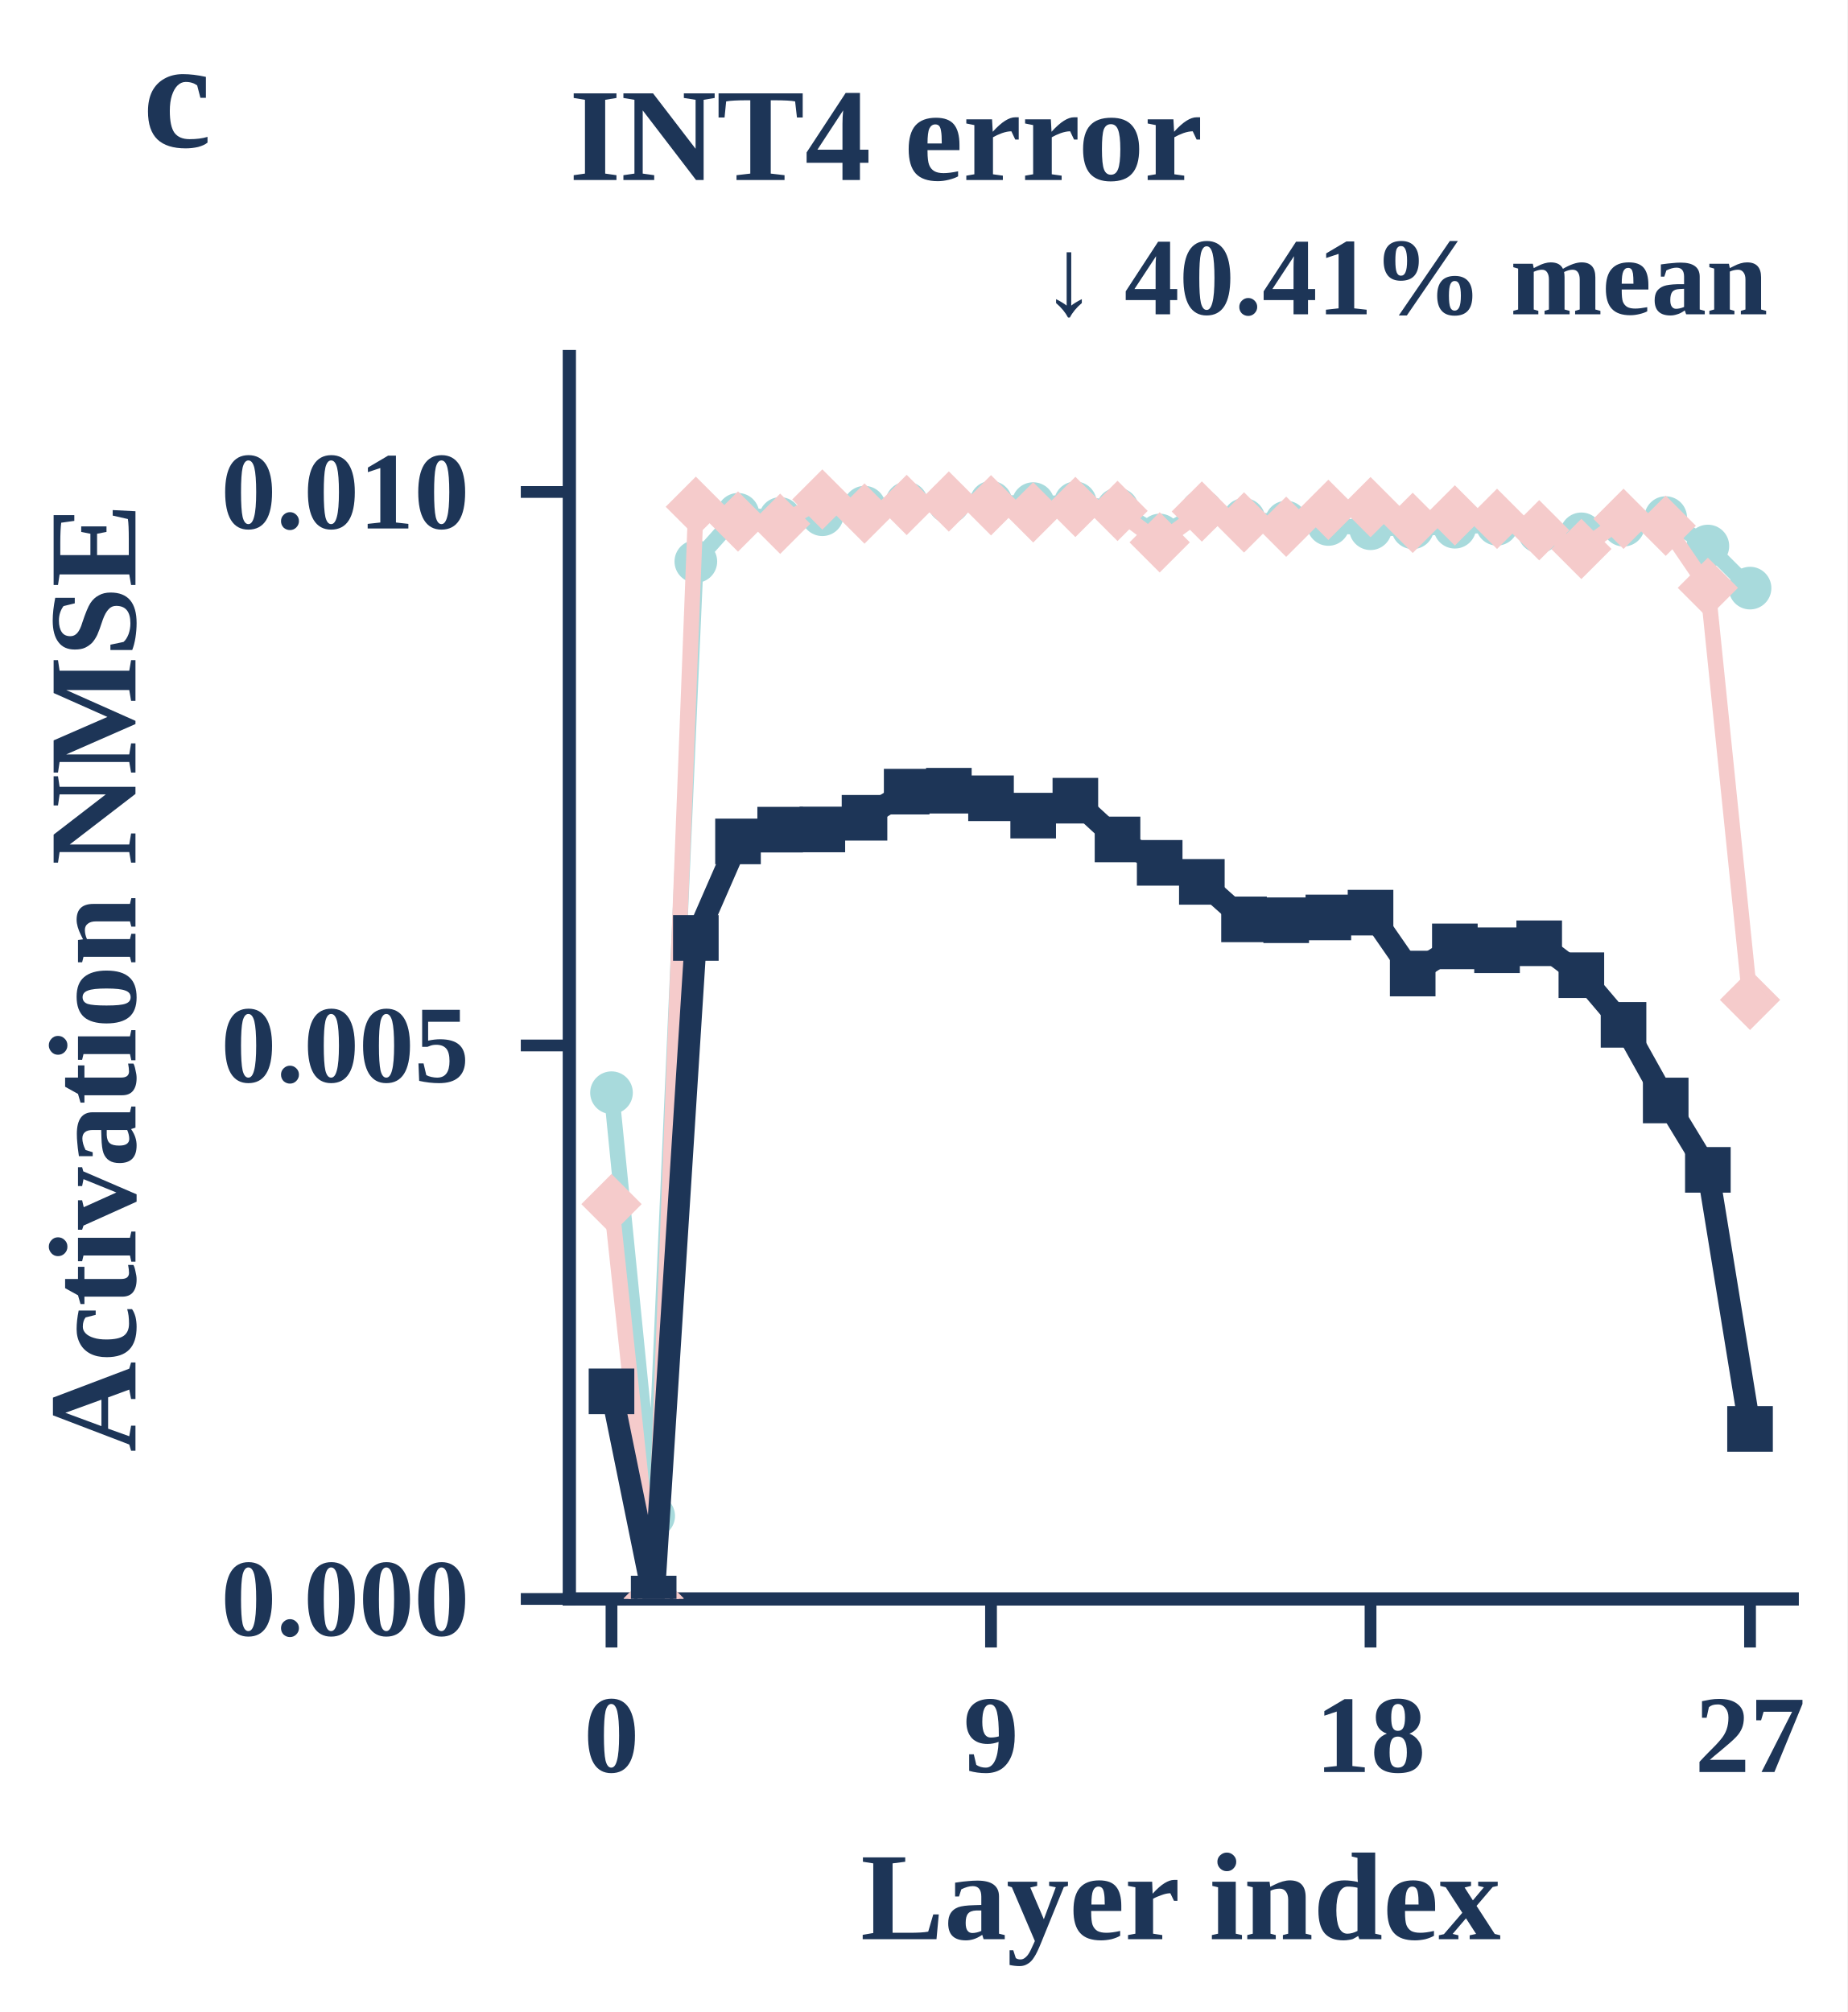
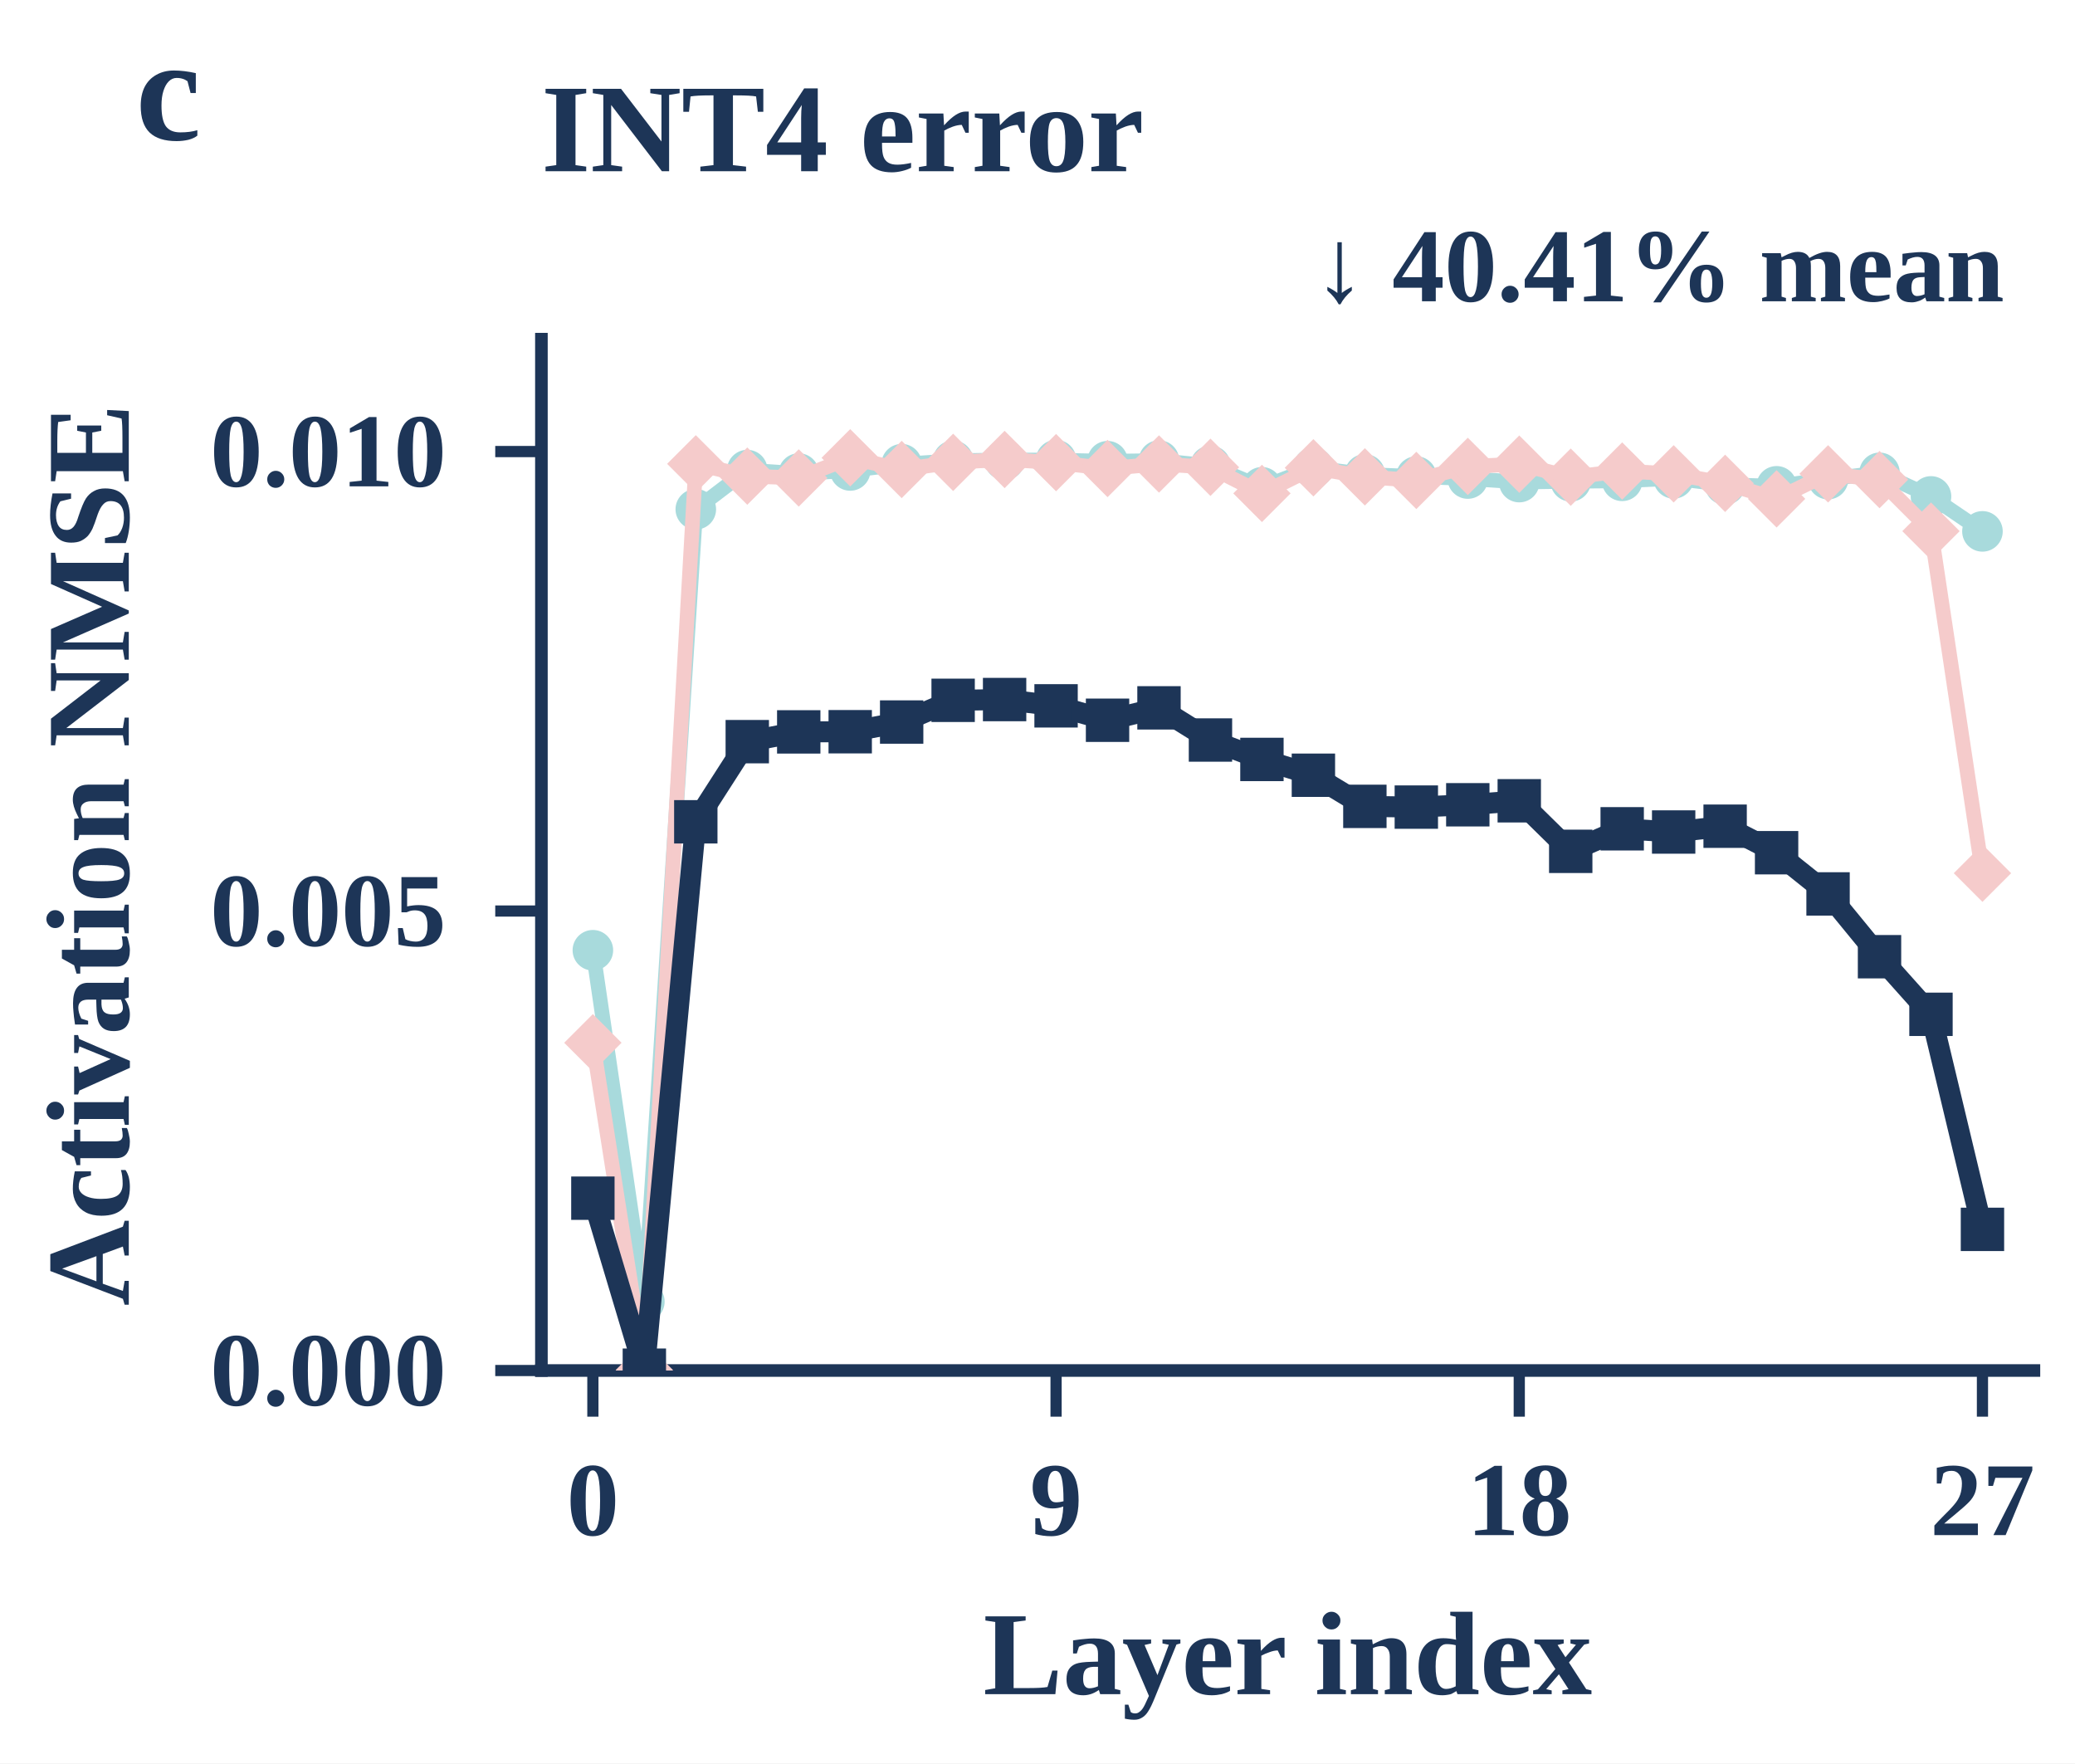
- <svg xmlns="http://www.w3.org/2000/svg" xmlns:xlink="http://www.w3.org/1999/xlink" width="125.571pt" height="136.776pt" viewBox="0 0 125.571 136.776" version="1.1">
+ <svg xmlns="http://www.w3.org/2000/svg" xmlns:xlink="http://www.w3.org/1999/xlink" width="148.321pt" height="126.03pt" viewBox="0 0 148.321 126.03" version="1.1">
  <defs>
    <style type="text/css">*{stroke-linejoin: round; stroke-linecap: butt}</style>
  </defs>
  <g id="figure_1">
    <g id="patch_1">
-       <path d="M 0 136.776  L 125.571 136.776  L 125.571 0  L 0 0  z " style="fill: #ffffff" />
+       <path d="M 0 126.03  L 148.321 126.03  L 148.321 0  L 0 0  z " style="fill: #ffffff" />
    </g>
    <g id="axes_1">
      <g id="patch_2">
-         <path d="M 38.7 108.696  L 121.823 108.696  L 121.823 24.24  L 38.7 24.24  z " style="fill: #ffffff" />
+         <path d="M 38.7 97.95  L 145.385 97.95  L 145.385 24.24  L 38.7 24.24  z " style="fill: #ffffff" />
      </g>
      <g id="matplotlib.axis_1">
        <g id="xtick_1">
          <g id="line2d_1">
            <defs>
              <path id="m6b7966608b" d="M 0 0  L 0 3.3  " style="stroke: #1d3557; stroke-width: 0.8" />
            </defs>
            <g>
-               <use xlink:href="#m6b7966608b" x="41.566" y="108.696" style="fill: #1d3557; stroke: #1d3557; stroke-width: 0.8" />
+               <use xlink:href="#m6b7966608b" x="42.379" y="97.95" style="fill: #1d3557; stroke: #1d3557; stroke-width: 0.8" />
            </g>
          </g>
          <g id="text_1">
-             <text style="font-weight: 700; font-size: 7.5px; font-family: 'Times New Roman', serif; text-anchor: middle; fill: #1d3557" x="41.566" y="120.462" transform="rotate(-0 41.5663 120.4624)">0</text>
+             <text style="font-weight: 700; font-size: 7.5px; font-family: 'Times New Roman', serif; text-anchor: middle; fill: #1d3557" x="42.379" y="109.716" transform="rotate(-0 42.37879 109.7164)">0</text>
          </g>
        </g>
        <g id="xtick_2">
          <g id="line2d_2">
            <g>
-               <use xlink:href="#m6b7966608b" x="67.363" y="108.696" style="fill: #1d3557; stroke: #1d3557; stroke-width: 0.8" />
+               <use xlink:href="#m6b7966608b" x="75.488" y="97.95" style="fill: #1d3557; stroke: #1d3557; stroke-width: 0.8" />
            </g>
          </g>
          <g id="text_2">
-             <text style="font-weight: 700; font-size: 7.5px; font-family: 'Times New Roman', serif; text-anchor: middle; fill: #1d3557" x="67.363" y="120.462" transform="rotate(-0 67.36298 120.4624)">9</text>
+             <text style="font-weight: 700; font-size: 7.5px; font-family: 'Times New Roman', serif; text-anchor: middle; fill: #1d3557" x="75.488" y="109.716" transform="rotate(-0 75.48785 109.7164)">9</text>
          </g>
        </g>
        <g id="xtick_3">
          <g id="line2d_3">
            <g>
-               <use xlink:href="#m6b7966608b" x="93.16" y="108.696" style="fill: #1d3557; stroke: #1d3557; stroke-width: 0.8" />
+               <use xlink:href="#m6b7966608b" x="108.597" y="97.95" style="fill: #1d3557; stroke: #1d3557; stroke-width: 0.8" />
            </g>
          </g>
          <g id="text_3">
-             <text style="font-weight: 700; font-size: 7.5px; font-family: 'Times New Roman', serif; text-anchor: middle; fill: #1d3557" x="93.16" y="120.462" transform="rotate(-0 93.15966 120.4624)">18</text>
+             <text style="font-weight: 700; font-size: 7.5px; font-family: 'Times New Roman', serif; text-anchor: middle; fill: #1d3557" x="108.597" y="109.716" transform="rotate(-0 108.5969 109.7164)">18</text>
          </g>
        </g>
        <g id="xtick_4">
          <g id="line2d_4">
            <g>
-               <use xlink:href="#m6b7966608b" x="118.956" y="108.696" style="fill: #1d3557; stroke: #1d3557; stroke-width: 0.8" />
+               <use xlink:href="#m6b7966608b" x="141.706" y="97.95" style="fill: #1d3557; stroke: #1d3557; stroke-width: 0.8" />
            </g>
          </g>
          <g id="text_4">
-             <text style="font-weight: 700; font-size: 7.5px; font-family: 'Times New Roman', serif; text-anchor: middle; fill: #1d3557" x="118.956" y="120.462" transform="rotate(-0 118.9563 120.4624)">27</text>
+             <text style="font-weight: 700; font-size: 7.5px; font-family: 'Times New Roman', serif; text-anchor: middle; fill: #1d3557" x="141.706" y="109.716" transform="rotate(-0 141.706 109.7164)">27</text>
          </g>
        </g>
        <g id="text_5">
-           <text style="font-weight: 700; font-size: 8.5px; font-family: 'Times New Roman', serif; text-anchor: middle; fill: #1d3557" x="80.261" y="131.828" transform="rotate(-0 80.26132 131.8281)">Layer index</text>
+           <text style="font-weight: 700; font-size: 8.5px; font-family: 'Times New Roman', serif; text-anchor: middle; fill: #1d3557" x="92.042" y="121.082" transform="rotate(-0 92.04238 121.0821)">Layer index</text>
        </g>
      </g>
      <g id="matplotlib.axis_2">
        <g id="ytick_1">
          <g id="line2d_5">
            <defs>
              <path id="m15eaed19f2" d="M 0 0  L -3.3 0  " style="stroke: #1d3557; stroke-width: 0.8" />
            </defs>
            <g>
-               <use xlink:href="#m15eaed19f2" x="38.7" y="108.696" style="fill: #1d3557; stroke: #1d3557; stroke-width: 0.8" />
+               <use xlink:href="#m15eaed19f2" x="38.7" y="97.95" style="fill: #1d3557; stroke: #1d3557; stroke-width: 0.8" />
            </g>
          </g>
          <g id="text_6">
-             <text style="font-weight: 700; font-size: 7.5px; font-family: 'Times New Roman', serif; text-anchor: end; fill: #1d3557" x="31.9" y="111.179" transform="rotate(-0 31.9 111.1792)">0.000</text>
+             <text style="font-weight: 700; font-size: 7.5px; font-family: 'Times New Roman', serif; text-anchor: end; fill: #1d3557" x="31.9" y="100.433" transform="rotate(-0 31.9 100.4332)">0.000</text>
          </g>
        </g>
        <g id="ytick_2">
          <g id="line2d_6">
            <g>
-               <use xlink:href="#m15eaed19f2" x="38.7" y="71.07" style="fill: #1d3557; stroke: #1d3557; stroke-width: 0.8" />
+               <use xlink:href="#m15eaed19f2" x="38.7" y="65.112" style="fill: #1d3557; stroke: #1d3557; stroke-width: 0.8" />
            </g>
          </g>
          <g id="text_7">
-             <text style="font-weight: 700; font-size: 7.5px; font-family: 'Times New Roman', serif; text-anchor: end; fill: #1d3557" x="31.9" y="73.553" transform="rotate(-0 31.9 73.55329)">0.005</text>
+             <text style="font-weight: 700; font-size: 7.5px; font-family: 'Times New Roman', serif; text-anchor: end; fill: #1d3557" x="31.9" y="67.595" transform="rotate(-0 31.9 67.59473)">0.005</text>
          </g>
        </g>
        <g id="ytick_3">
          <g id="line2d_7">
            <g>
-               <use xlink:href="#m15eaed19f2" x="38.7" y="33.444" style="fill: #1d3557; stroke: #1d3557; stroke-width: 0.8" />
+               <use xlink:href="#m15eaed19f2" x="38.7" y="32.273" style="fill: #1d3557; stroke: #1d3557; stroke-width: 0.8" />
            </g>
          </g>
          <g id="text_8">
-             <text style="font-weight: 700; font-size: 7.5px; font-family: 'Times New Roman', serif; text-anchor: end; fill: #1d3557" x="31.9" y="35.927" transform="rotate(-0 31.9 35.92738)">0.010</text>
+             <text style="font-weight: 700; font-size: 7.5px; font-family: 'Times New Roman', serif; text-anchor: end; fill: #1d3557" x="31.9" y="34.756" transform="rotate(-0 31.9 34.75626)">0.010</text>
          </g>
        </g>
        <g id="text_9">
-           <text style="font-weight: 700; font-size: 8.5px; font-family: 'Times New Roman', serif; text-anchor: middle; fill: #1d3557" x="9.207" y="66.468" transform="rotate(-90 9.206797 66.468)">Activation NMSE</text>
+           <text style="font-weight: 700; font-size: 8.5px; font-family: 'Times New Roman', serif; text-anchor: middle; fill: #1d3557" x="9.207" y="61.095" transform="rotate(-90 9.206797 61.095)">Activation NMSE</text>
        </g>
      </g>
      <g id="patch_3">
-         <path d="M 38.7 108.696  L 38.7 24.24  " style="fill: none; stroke: #1d3557; stroke-width: 0.9; stroke-linejoin: miter; stroke-linecap: square" />
+         <path d="M 38.7 97.95  L 38.7 24.24  " style="fill: none; stroke: #1d3557; stroke-width: 0.9; stroke-linejoin: miter; stroke-linecap: square" />
      </g>
      <g id="patch_4">
-         <path d="M 38.7 108.696  L 121.823 108.696  " style="fill: none; stroke: #1d3557; stroke-width: 0.9; stroke-linejoin: miter; stroke-linecap: square" />
+         <path d="M 38.7 97.95  L 145.385 97.95  " style="fill: none; stroke: #1d3557; stroke-width: 0.9; stroke-linejoin: miter; stroke-linecap: square" />
      </g>
      <g id="text_10">
        <text style="font-weight: 700; font-size: 10.5px; font-family: 'Times New Roman', serif; text-anchor: start; fill: #1d3557" x="9.7" y="9.994" transform="rotate(-0 9.7 9.993984)">c</text>
      </g>
      <g id="line2d_8">
-         <path d="M 41.566 74.282  L 44.433 103.055  L 47.299 38.171  L 50.165 34.963  L 53.031 35.247  L 55.898 34.992  L 58.764 34.48  L 61.63 34.199  L 64.497 34.129  L 67.363 34.146  L 70.229 34.235  L 73.096 34.184  L 75.962 34.611  L 78.828 36.37  L 81.694 34.763  L 84.561 35.314  L 87.427 35.492  L 90.293 35.653  L 93.16 35.943  L 96.026 35.877  L 98.892 35.84  L 101.759 35.638  L 104.625 36.152  L 107.491 36.291  L 110.357 35.7  L 113.224 35.187  L 116.09 37.119  L 118.956 39.98  " clip-path="url(#p0647bb3d73)" style="fill: none; stroke: #a8dadc; stroke-width: 1.05; stroke-linecap: square" />
+         <path d="M 42.379 67.914  L 46.058 93.027  L 49.736 36.398  L 53.415 33.598  L 57.094 33.846  L 60.773 33.624  L 64.451 33.177  L 68.13 32.932  L 71.809 32.871  L 75.488 32.886  L 79.167 32.964  L 82.845 32.919  L 86.524 33.292  L 90.203 34.827  L 93.882 33.425  L 97.561 33.905  L 101.239 34.061  L 104.918 34.201  L 108.597 34.454  L 112.276 34.397  L 115.954 34.364  L 119.633 34.188  L 123.312 34.636  L 126.991 34.758  L 130.67 34.242  L 134.348 33.794  L 138.027 35.48  L 141.706 37.977  " clip-path="url(#p94856244e1)" style="fill: none; stroke: #a8dadc; stroke-width: 1.05; stroke-linecap: square" />
        <defs>
          <path id="mab3937ea33" d="M 0 1.225  C 0.325 1.225 0.636 1.096 0.866 0.866  C 1.096 0.636 1.225 0.325 1.225 0  C 1.225 -0.325 1.096 -0.636 0.866 -0.866  C 0.636 -1.096 0.325 -1.225 0 -1.225  C -0.325 -1.225 -0.636 -1.096 -0.866 -0.866  C -1.096 -0.636 -1.225 -0.325 -1.225 0  C -1.225 0.325 -1.096 0.636 -0.866 0.866  C -0.636 1.096 -0.325 1.225 0 1.225  z " style="stroke: #a8dadc; stroke-width: 0.45" />
        </defs>
-         <g clip-path="url(#p0647bb3d73)">
-           <use xlink:href="#mab3937ea33" x="41.566" y="74.282" style="fill: #a8dadc; stroke: #a8dadc; stroke-width: 0.45" />
-           <use xlink:href="#mab3937ea33" x="44.433" y="103.055" style="fill: #a8dadc; stroke: #a8dadc; stroke-width: 0.45" />
-           <use xlink:href="#mab3937ea33" x="47.299" y="38.171" style="fill: #a8dadc; stroke: #a8dadc; stroke-width: 0.45" />
-           <use xlink:href="#mab3937ea33" x="50.165" y="34.963" style="fill: #a8dadc; stroke: #a8dadc; stroke-width: 0.45" />
-           <use xlink:href="#mab3937ea33" x="53.031" y="35.247" style="fill: #a8dadc; stroke: #a8dadc; stroke-width: 0.45" />
-           <use xlink:href="#mab3937ea33" x="55.898" y="34.992" style="fill: #a8dadc; stroke: #a8dadc; stroke-width: 0.45" />
-           <use xlink:href="#mab3937ea33" x="58.764" y="34.48" style="fill: #a8dadc; stroke: #a8dadc; stroke-width: 0.45" />
-           <use xlink:href="#mab3937ea33" x="61.63" y="34.199" style="fill: #a8dadc; stroke: #a8dadc; stroke-width: 0.45" />
-           <use xlink:href="#mab3937ea33" x="64.497" y="34.129" style="fill: #a8dadc; stroke: #a8dadc; stroke-width: 0.45" />
-           <use xlink:href="#mab3937ea33" x="67.363" y="34.146" style="fill: #a8dadc; stroke: #a8dadc; stroke-width: 0.45" />
-           <use xlink:href="#mab3937ea33" x="70.229" y="34.235" style="fill: #a8dadc; stroke: #a8dadc; stroke-width: 0.45" />
-           <use xlink:href="#mab3937ea33" x="73.096" y="34.184" style="fill: #a8dadc; stroke: #a8dadc; stroke-width: 0.45" />
-           <use xlink:href="#mab3937ea33" x="75.962" y="34.611" style="fill: #a8dadc; stroke: #a8dadc; stroke-width: 0.45" />
-           <use xlink:href="#mab3937ea33" x="78.828" y="36.37" style="fill: #a8dadc; stroke: #a8dadc; stroke-width: 0.45" />
-           <use xlink:href="#mab3937ea33" x="81.694" y="34.763" style="fill: #a8dadc; stroke: #a8dadc; stroke-width: 0.45" />
-           <use xlink:href="#mab3937ea33" x="84.561" y="35.314" style="fill: #a8dadc; stroke: #a8dadc; stroke-width: 0.45" />
-           <use xlink:href="#mab3937ea33" x="87.427" y="35.492" style="fill: #a8dadc; stroke: #a8dadc; stroke-width: 0.45" />
-           <use xlink:href="#mab3937ea33" x="90.293" y="35.653" style="fill: #a8dadc; stroke: #a8dadc; stroke-width: 0.45" />
-           <use xlink:href="#mab3937ea33" x="93.16" y="35.943" style="fill: #a8dadc; stroke: #a8dadc; stroke-width: 0.45" />
-           <use xlink:href="#mab3937ea33" x="96.026" y="35.877" style="fill: #a8dadc; stroke: #a8dadc; stroke-width: 0.45" />
-           <use xlink:href="#mab3937ea33" x="98.892" y="35.84" style="fill: #a8dadc; stroke: #a8dadc; stroke-width: 0.45" />
-           <use xlink:href="#mab3937ea33" x="101.759" y="35.638" style="fill: #a8dadc; stroke: #a8dadc; stroke-width: 0.45" />
-           <use xlink:href="#mab3937ea33" x="104.625" y="36.152" style="fill: #a8dadc; stroke: #a8dadc; stroke-width: 0.45" />
-           <use xlink:href="#mab3937ea33" x="107.491" y="36.291" style="fill: #a8dadc; stroke: #a8dadc; stroke-width: 0.45" />
-           <use xlink:href="#mab3937ea33" x="110.357" y="35.7" style="fill: #a8dadc; stroke: #a8dadc; stroke-width: 0.45" />
-           <use xlink:href="#mab3937ea33" x="113.224" y="35.187" style="fill: #a8dadc; stroke: #a8dadc; stroke-width: 0.45" />
-           <use xlink:href="#mab3937ea33" x="116.09" y="37.119" style="fill: #a8dadc; stroke: #a8dadc; stroke-width: 0.45" />
-           <use xlink:href="#mab3937ea33" x="118.956" y="39.98" style="fill: #a8dadc; stroke: #a8dadc; stroke-width: 0.45" />
+         <g clip-path="url(#p94856244e1)">
+           <use xlink:href="#mab3937ea33" x="42.379" y="67.914" style="fill: #a8dadc; stroke: #a8dadc; stroke-width: 0.45" />
+           <use xlink:href="#mab3937ea33" x="46.058" y="93.027" style="fill: #a8dadc; stroke: #a8dadc; stroke-width: 0.45" />
+           <use xlink:href="#mab3937ea33" x="49.736" y="36.398" style="fill: #a8dadc; stroke: #a8dadc; stroke-width: 0.45" />
+           <use xlink:href="#mab3937ea33" x="53.415" y="33.598" style="fill: #a8dadc; stroke: #a8dadc; stroke-width: 0.45" />
+           <use xlink:href="#mab3937ea33" x="57.094" y="33.846" style="fill: #a8dadc; stroke: #a8dadc; stroke-width: 0.45" />
+           <use xlink:href="#mab3937ea33" x="60.773" y="33.624" style="fill: #a8dadc; stroke: #a8dadc; stroke-width: 0.45" />
+           <use xlink:href="#mab3937ea33" x="64.451" y="33.177" style="fill: #a8dadc; stroke: #a8dadc; stroke-width: 0.45" />
+           <use xlink:href="#mab3937ea33" x="68.13" y="32.932" style="fill: #a8dadc; stroke: #a8dadc; stroke-width: 0.45" />
+           <use xlink:href="#mab3937ea33" x="71.809" y="32.871" style="fill: #a8dadc; stroke: #a8dadc; stroke-width: 0.45" />
+           <use xlink:href="#mab3937ea33" x="75.488" y="32.886" style="fill: #a8dadc; stroke: #a8dadc; stroke-width: 0.45" />
+           <use xlink:href="#mab3937ea33" x="79.167" y="32.964" style="fill: #a8dadc; stroke: #a8dadc; stroke-width: 0.45" />
+           <use xlink:href="#mab3937ea33" x="82.845" y="32.919" style="fill: #a8dadc; stroke: #a8dadc; stroke-width: 0.45" />
+           <use xlink:href="#mab3937ea33" x="86.524" y="33.292" style="fill: #a8dadc; stroke: #a8dadc; stroke-width: 0.45" />
+           <use xlink:href="#mab3937ea33" x="90.203" y="34.827" style="fill: #a8dadc; stroke: #a8dadc; stroke-width: 0.45" />
+           <use xlink:href="#mab3937ea33" x="93.882" y="33.425" style="fill: #a8dadc; stroke: #a8dadc; stroke-width: 0.45" />
+           <use xlink:href="#mab3937ea33" x="97.561" y="33.905" style="fill: #a8dadc; stroke: #a8dadc; stroke-width: 0.45" />
+           <use xlink:href="#mab3937ea33" x="101.239" y="34.061" style="fill: #a8dadc; stroke: #a8dadc; stroke-width: 0.45" />
+           <use xlink:href="#mab3937ea33" x="104.918" y="34.201" style="fill: #a8dadc; stroke: #a8dadc; stroke-width: 0.45" />
+           <use xlink:href="#mab3937ea33" x="108.597" y="34.454" style="fill: #a8dadc; stroke: #a8dadc; stroke-width: 0.45" />
+           <use xlink:href="#mab3937ea33" x="112.276" y="34.397" style="fill: #a8dadc; stroke: #a8dadc; stroke-width: 0.45" />
+           <use xlink:href="#mab3937ea33" x="115.954" y="34.364" style="fill: #a8dadc; stroke: #a8dadc; stroke-width: 0.45" />
+           <use xlink:href="#mab3937ea33" x="119.633" y="34.188" style="fill: #a8dadc; stroke: #a8dadc; stroke-width: 0.45" />
+           <use xlink:href="#mab3937ea33" x="123.312" y="34.636" style="fill: #a8dadc; stroke: #a8dadc; stroke-width: 0.45" />
+           <use xlink:href="#mab3937ea33" x="126.991" y="34.758" style="fill: #a8dadc; stroke: #a8dadc; stroke-width: 0.45" />
+           <use xlink:href="#mab3937ea33" x="130.67" y="34.242" style="fill: #a8dadc; stroke: #a8dadc; stroke-width: 0.45" />
+           <use xlink:href="#mab3937ea33" x="134.348" y="33.794" style="fill: #a8dadc; stroke: #a8dadc; stroke-width: 0.45" />
+           <use xlink:href="#mab3937ea33" x="138.027" y="35.48" style="fill: #a8dadc; stroke: #a8dadc; stroke-width: 0.45" />
+           <use xlink:href="#mab3937ea33" x="141.706" y="37.977" style="fill: #a8dadc; stroke: #a8dadc; stroke-width: 0.45" />
        </g>
      </g>
      <g id="line2d_9">
-         <path d="M 41.566 81.857  L 44.433 108.658  L 47.299 34.45  L 50.165 35.453  L 53.031 35.605  L 55.898 33.956  L 58.764 34.911  L 61.63 34.328  L 64.497 34.093  L 67.363 34.349  L 70.229 34.831  L 73.096 34.462  L 75.962 34.732  L 78.828 36.869  L 81.694 34.773  L 84.561 35.515  L 87.427 35.808  L 90.293 34.659  L 93.16 34.475  L 96.026 35.543  L 98.892 35.039  L 101.759 35.269  L 104.625 36.046  L 107.491 37.317  L 110.357 35.269  L 113.224 35.74  L 116.09 39.961  L 118.956 67.971  " clip-path="url(#p0647bb3d73)" style="fill: none; stroke: #f5cbcb; stroke-width: 1.05; stroke-linecap: square" />
+         <path d="M 42.379 74.526  L 46.058 97.917  L 49.736 33.151  L 53.415 34.026  L 57.094 34.159  L 60.773 32.72  L 64.451 33.553  L 68.13 33.044  L 71.809 32.839  L 75.488 33.063  L 79.167 33.483  L 82.845 33.161  L 86.524 33.397  L 90.203 35.263  L 93.882 33.433  L 97.561 34.08  L 101.239 34.336  L 104.918 33.334  L 108.597 33.172  L 112.276 34.105  L 115.954 33.665  L 119.633 33.865  L 123.312 34.544  L 126.991 35.653  L 130.67 33.866  L 134.348 34.277  L 138.027 37.96  L 141.706 62.407  " clip-path="url(#p94856244e1)" style="fill: none; stroke: #f5cbcb; stroke-width: 1.05; stroke-linecap: square" />
        <defs>
          <path id="m1061ab47f5" d="M -0 1.732  L 1.732 0  L 0 -1.732  L -1.732 -0  z " style="stroke: #f5cbcb; stroke-width: 0.45; stroke-linejoin: miter" />
        </defs>
-         <g clip-path="url(#p0647bb3d73)">
-           <use xlink:href="#m1061ab47f5" x="41.566" y="81.857" style="fill: #f5cbcb; stroke: #f5cbcb; stroke-width: 0.45; stroke-linejoin: miter" />
-           <use xlink:href="#m1061ab47f5" x="44.433" y="108.658" style="fill: #f5cbcb; stroke: #f5cbcb; stroke-width: 0.45; stroke-linejoin: miter" />
-           <use xlink:href="#m1061ab47f5" x="47.299" y="34.45" style="fill: #f5cbcb; stroke: #f5cbcb; stroke-width: 0.45; stroke-linejoin: miter" />
-           <use xlink:href="#m1061ab47f5" x="50.165" y="35.453" style="fill: #f5cbcb; stroke: #f5cbcb; stroke-width: 0.45; stroke-linejoin: miter" />
-           <use xlink:href="#m1061ab47f5" x="53.031" y="35.605" style="fill: #f5cbcb; stroke: #f5cbcb; stroke-width: 0.45; stroke-linejoin: miter" />
-           <use xlink:href="#m1061ab47f5" x="55.898" y="33.956" style="fill: #f5cbcb; stroke: #f5cbcb; stroke-width: 0.45; stroke-linejoin: miter" />
-           <use xlink:href="#m1061ab47f5" x="58.764" y="34.911" style="fill: #f5cbcb; stroke: #f5cbcb; stroke-width: 0.45; stroke-linejoin: miter" />
-           <use xlink:href="#m1061ab47f5" x="61.63" y="34.328" style="fill: #f5cbcb; stroke: #f5cbcb; stroke-width: 0.45; stroke-linejoin: miter" />
-           <use xlink:href="#m1061ab47f5" x="64.497" y="34.093" style="fill: #f5cbcb; stroke: #f5cbcb; stroke-width: 0.45; stroke-linejoin: miter" />
-           <use xlink:href="#m1061ab47f5" x="67.363" y="34.349" style="fill: #f5cbcb; stroke: #f5cbcb; stroke-width: 0.45; stroke-linejoin: miter" />
-           <use xlink:href="#m1061ab47f5" x="70.229" y="34.831" style="fill: #f5cbcb; stroke: #f5cbcb; stroke-width: 0.45; stroke-linejoin: miter" />
-           <use xlink:href="#m1061ab47f5" x="73.096" y="34.462" style="fill: #f5cbcb; stroke: #f5cbcb; stroke-width: 0.45; stroke-linejoin: miter" />
-           <use xlink:href="#m1061ab47f5" x="75.962" y="34.732" style="fill: #f5cbcb; stroke: #f5cbcb; stroke-width: 0.45; stroke-linejoin: miter" />
-           <use xlink:href="#m1061ab47f5" x="78.828" y="36.869" style="fill: #f5cbcb; stroke: #f5cbcb; stroke-width: 0.45; stroke-linejoin: miter" />
-           <use xlink:href="#m1061ab47f5" x="81.694" y="34.773" style="fill: #f5cbcb; stroke: #f5cbcb; stroke-width: 0.45; stroke-linejoin: miter" />
-           <use xlink:href="#m1061ab47f5" x="84.561" y="35.515" style="fill: #f5cbcb; stroke: #f5cbcb; stroke-width: 0.45; stroke-linejoin: miter" />
-           <use xlink:href="#m1061ab47f5" x="87.427" y="35.808" style="fill: #f5cbcb; stroke: #f5cbcb; stroke-width: 0.45; stroke-linejoin: miter" />
-           <use xlink:href="#m1061ab47f5" x="90.293" y="34.659" style="fill: #f5cbcb; stroke: #f5cbcb; stroke-width: 0.45; stroke-linejoin: miter" />
-           <use xlink:href="#m1061ab47f5" x="93.16" y="34.475" style="fill: #f5cbcb; stroke: #f5cbcb; stroke-width: 0.45; stroke-linejoin: miter" />
-           <use xlink:href="#m1061ab47f5" x="96.026" y="35.543" style="fill: #f5cbcb; stroke: #f5cbcb; stroke-width: 0.45; stroke-linejoin: miter" />
-           <use xlink:href="#m1061ab47f5" x="98.892" y="35.039" style="fill: #f5cbcb; stroke: #f5cbcb; stroke-width: 0.45; stroke-linejoin: miter" />
-           <use xlink:href="#m1061ab47f5" x="101.759" y="35.269" style="fill: #f5cbcb; stroke: #f5cbcb; stroke-width: 0.45; stroke-linejoin: miter" />
-           <use xlink:href="#m1061ab47f5" x="104.625" y="36.046" style="fill: #f5cbcb; stroke: #f5cbcb; stroke-width: 0.45; stroke-linejoin: miter" />
-           <use xlink:href="#m1061ab47f5" x="107.491" y="37.317" style="fill: #f5cbcb; stroke: #f5cbcb; stroke-width: 0.45; stroke-linejoin: miter" />
-           <use xlink:href="#m1061ab47f5" x="110.357" y="35.269" style="fill: #f5cbcb; stroke: #f5cbcb; stroke-width: 0.45; stroke-linejoin: miter" />
-           <use xlink:href="#m1061ab47f5" x="113.224" y="35.74" style="fill: #f5cbcb; stroke: #f5cbcb; stroke-width: 0.45; stroke-linejoin: miter" />
-           <use xlink:href="#m1061ab47f5" x="116.09" y="39.961" style="fill: #f5cbcb; stroke: #f5cbcb; stroke-width: 0.45; stroke-linejoin: miter" />
-           <use xlink:href="#m1061ab47f5" x="118.956" y="67.971" style="fill: #f5cbcb; stroke: #f5cbcb; stroke-width: 0.45; stroke-linejoin: miter" />
+         <g clip-path="url(#p94856244e1)">
+           <use xlink:href="#m1061ab47f5" x="42.379" y="74.526" style="fill: #f5cbcb; stroke: #f5cbcb; stroke-width: 0.45; stroke-linejoin: miter" />
+           <use xlink:href="#m1061ab47f5" x="46.058" y="97.917" style="fill: #f5cbcb; stroke: #f5cbcb; stroke-width: 0.45; stroke-linejoin: miter" />
+           <use xlink:href="#m1061ab47f5" x="49.736" y="33.151" style="fill: #f5cbcb; stroke: #f5cbcb; stroke-width: 0.45; stroke-linejoin: miter" />
+           <use xlink:href="#m1061ab47f5" x="53.415" y="34.026" style="fill: #f5cbcb; stroke: #f5cbcb; stroke-width: 0.45; stroke-linejoin: miter" />
+           <use xlink:href="#m1061ab47f5" x="57.094" y="34.159" style="fill: #f5cbcb; stroke: #f5cbcb; stroke-width: 0.45; stroke-linejoin: miter" />
+           <use xlink:href="#m1061ab47f5" x="60.773" y="32.72" style="fill: #f5cbcb; stroke: #f5cbcb; stroke-width: 0.45; stroke-linejoin: miter" />
+           <use xlink:href="#m1061ab47f5" x="64.451" y="33.553" style="fill: #f5cbcb; stroke: #f5cbcb; stroke-width: 0.45; stroke-linejoin: miter" />
+           <use xlink:href="#m1061ab47f5" x="68.13" y="33.044" style="fill: #f5cbcb; stroke: #f5cbcb; stroke-width: 0.45; stroke-linejoin: miter" />
+           <use xlink:href="#m1061ab47f5" x="71.809" y="32.839" style="fill: #f5cbcb; stroke: #f5cbcb; stroke-width: 0.45; stroke-linejoin: miter" />
+           <use xlink:href="#m1061ab47f5" x="75.488" y="33.063" style="fill: #f5cbcb; stroke: #f5cbcb; stroke-width: 0.45; stroke-linejoin: miter" />
+           <use xlink:href="#m1061ab47f5" x="79.167" y="33.483" style="fill: #f5cbcb; stroke: #f5cbcb; stroke-width: 0.45; stroke-linejoin: miter" />
+           <use xlink:href="#m1061ab47f5" x="82.845" y="33.161" style="fill: #f5cbcb; stroke: #f5cbcb; stroke-width: 0.45; stroke-linejoin: miter" />
+           <use xlink:href="#m1061ab47f5" x="86.524" y="33.397" style="fill: #f5cbcb; stroke: #f5cbcb; stroke-width: 0.45; stroke-linejoin: miter" />
+           <use xlink:href="#m1061ab47f5" x="90.203" y="35.263" style="fill: #f5cbcb; stroke: #f5cbcb; stroke-width: 0.45; stroke-linejoin: miter" />
+           <use xlink:href="#m1061ab47f5" x="93.882" y="33.433" style="fill: #f5cbcb; stroke: #f5cbcb; stroke-width: 0.45; stroke-linejoin: miter" />
+           <use xlink:href="#m1061ab47f5" x="97.561" y="34.08" style="fill: #f5cbcb; stroke: #f5cbcb; stroke-width: 0.45; stroke-linejoin: miter" />
+           <use xlink:href="#m1061ab47f5" x="101.239" y="34.336" style="fill: #f5cbcb; stroke: #f5cbcb; stroke-width: 0.45; stroke-linejoin: miter" />
+           <use xlink:href="#m1061ab47f5" x="104.918" y="33.334" style="fill: #f5cbcb; stroke: #f5cbcb; stroke-width: 0.45; stroke-linejoin: miter" />
+           <use xlink:href="#m1061ab47f5" x="108.597" y="33.172" style="fill: #f5cbcb; stroke: #f5cbcb; stroke-width: 0.45; stroke-linejoin: miter" />
+           <use xlink:href="#m1061ab47f5" x="112.276" y="34.105" style="fill: #f5cbcb; stroke: #f5cbcb; stroke-width: 0.45; stroke-linejoin: miter" />
+           <use xlink:href="#m1061ab47f5" x="115.954" y="33.665" style="fill: #f5cbcb; stroke: #f5cbcb; stroke-width: 0.45; stroke-linejoin: miter" />
+           <use xlink:href="#m1061ab47f5" x="119.633" y="33.865" style="fill: #f5cbcb; stroke: #f5cbcb; stroke-width: 0.45; stroke-linejoin: miter" />
+           <use xlink:href="#m1061ab47f5" x="123.312" y="34.544" style="fill: #f5cbcb; stroke: #f5cbcb; stroke-width: 0.45; stroke-linejoin: miter" />
+           <use xlink:href="#m1061ab47f5" x="126.991" y="35.653" style="fill: #f5cbcb; stroke: #f5cbcb; stroke-width: 0.45; stroke-linejoin: miter" />
+           <use xlink:href="#m1061ab47f5" x="130.67" y="33.866" style="fill: #f5cbcb; stroke: #f5cbcb; stroke-width: 0.45; stroke-linejoin: miter" />
+           <use xlink:href="#m1061ab47f5" x="134.348" y="34.277" style="fill: #f5cbcb; stroke: #f5cbcb; stroke-width: 0.45; stroke-linejoin: miter" />
+           <use xlink:href="#m1061ab47f5" x="138.027" y="37.96" style="fill: #f5cbcb; stroke: #f5cbcb; stroke-width: 0.45; stroke-linejoin: miter" />
+           <use xlink:href="#m1061ab47f5" x="141.706" y="62.407" style="fill: #f5cbcb; stroke: #f5cbcb; stroke-width: 0.45; stroke-linejoin: miter" />
        </g>
      </g>
      <g id="text_11">
-         <text style="font-weight: 700; font-size: 7.5px; font-family: 'Times New Roman', serif; text-anchor: end; fill: #1d3557" x="120.16" y="21.369" transform="rotate(-0 120.1602 21.36886)">↓ 40.41% mean</text>
+         <text style="font-weight: 700; font-size: 7.5px; font-family: 'Times New Roman', serif; text-anchor: end; fill: #1d3557" x="143.251" y="21.53" transform="rotate(-0 143.2511 21.53005)">↓ 40.41% mean</text>
      </g>
      <g id="text_12">
        <text style="font-weight: 700; font-size: 9px; font-family: 'Times New Roman', serif; text-anchor: start; fill: #1d3557" x="38.7" y="12.24" transform="rotate(-0 38.7 12.24)">INT4 error</text>
      </g>
      <g id="line2d_10">
-         <path d="M 41.566 94.584  L 44.433 108.67  L 47.299 63.763  L 50.165 57.2  L 53.031 56.4  L 55.898 56.387  L 58.764 55.593  L 61.63 53.816  L 64.497 53.752  L 67.363 54.267  L 70.229 55.446  L 73.096 54.431  L 75.962 57.065  L 78.828 58.656  L 81.694 59.95  L 84.561 62.499  L 87.427 62.558  L 90.293 62.368  L 93.16 62.042  L 96.026 66.182  L 98.892 64.335  L 101.759 64.599  L 104.625 64.124  L 107.491 66.294  L 110.357 69.669  L 113.224 74.81  L 116.09 79.527  L 118.956 97.138  " clip-path="url(#p0647bb3d73)" style="fill: none; stroke: #1d3557; stroke-width: 1.5; stroke-linecap: square" />
+         <path d="M 42.379 85.634  L 46.058 97.927  L 49.736 58.734  L 53.415 53.006  L 57.094 52.308  L 60.773 52.296  L 64.451 51.604  L 68.13 50.052  L 71.809 49.997  L 75.488 50.447  L 79.167 51.476  L 82.845 50.59  L 86.524 52.889  L 90.203 54.277  L 93.882 55.406  L 97.561 57.631  L 101.239 57.683  L 104.918 57.517  L 108.597 57.232  L 112.276 60.845  L 115.954 59.234  L 119.633 59.464  L 123.312 59.049  L 126.991 60.943  L 130.67 63.888  L 134.348 68.376  L 138.027 72.493  L 141.706 87.863  " clip-path="url(#p94856244e1)" style="fill: none; stroke: #1d3557; stroke-width: 1.5; stroke-linecap: square" />
        <defs>
          <path id="mb494aa71d8" d="M -1.325 1.325  L 1.325 1.325  L 1.325 -1.325  L -1.325 -1.325  z " style="stroke: #1d3557; stroke-width: 0.45; stroke-linejoin: miter" />
        </defs>
-         <g clip-path="url(#p0647bb3d73)">
-           <use xlink:href="#mb494aa71d8" x="41.566" y="94.584" style="fill: #1d3557; stroke: #1d3557; stroke-width: 0.45; stroke-linejoin: miter" />
-           <use xlink:href="#mb494aa71d8" x="44.433" y="108.67" style="fill: #1d3557; stroke: #1d3557; stroke-width: 0.45; stroke-linejoin: miter" />
-           <use xlink:href="#mb494aa71d8" x="47.299" y="63.763" style="fill: #1d3557; stroke: #1d3557; stroke-width: 0.45; stroke-linejoin: miter" />
-           <use xlink:href="#mb494aa71d8" x="50.165" y="57.2" style="fill: #1d3557; stroke: #1d3557; stroke-width: 0.45; stroke-linejoin: miter" />
-           <use xlink:href="#mb494aa71d8" x="53.031" y="56.4" style="fill: #1d3557; stroke: #1d3557; stroke-width: 0.45; stroke-linejoin: miter" />
-           <use xlink:href="#mb494aa71d8" x="55.898" y="56.387" style="fill: #1d3557; stroke: #1d3557; stroke-width: 0.45; stroke-linejoin: miter" />
-           <use xlink:href="#mb494aa71d8" x="58.764" y="55.593" style="fill: #1d3557; stroke: #1d3557; stroke-width: 0.45; stroke-linejoin: miter" />
-           <use xlink:href="#mb494aa71d8" x="61.63" y="53.816" style="fill: #1d3557; stroke: #1d3557; stroke-width: 0.45; stroke-linejoin: miter" />
-           <use xlink:href="#mb494aa71d8" x="64.497" y="53.752" style="fill: #1d3557; stroke: #1d3557; stroke-width: 0.45; stroke-linejoin: miter" />
-           <use xlink:href="#mb494aa71d8" x="67.363" y="54.267" style="fill: #1d3557; stroke: #1d3557; stroke-width: 0.45; stroke-linejoin: miter" />
-           <use xlink:href="#mb494aa71d8" x="70.229" y="55.446" style="fill: #1d3557; stroke: #1d3557; stroke-width: 0.45; stroke-linejoin: miter" />
-           <use xlink:href="#mb494aa71d8" x="73.096" y="54.431" style="fill: #1d3557; stroke: #1d3557; stroke-width: 0.45; stroke-linejoin: miter" />
-           <use xlink:href="#mb494aa71d8" x="75.962" y="57.065" style="fill: #1d3557; stroke: #1d3557; stroke-width: 0.45; stroke-linejoin: miter" />
-           <use xlink:href="#mb494aa71d8" x="78.828" y="58.656" style="fill: #1d3557; stroke: #1d3557; stroke-width: 0.45; stroke-linejoin: miter" />
-           <use xlink:href="#mb494aa71d8" x="81.694" y="59.95" style="fill: #1d3557; stroke: #1d3557; stroke-width: 0.45; stroke-linejoin: miter" />
-           <use xlink:href="#mb494aa71d8" x="84.561" y="62.499" style="fill: #1d3557; stroke: #1d3557; stroke-width: 0.45; stroke-linejoin: miter" />
-           <use xlink:href="#mb494aa71d8" x="87.427" y="62.558" style="fill: #1d3557; stroke: #1d3557; stroke-width: 0.45; stroke-linejoin: miter" />
-           <use xlink:href="#mb494aa71d8" x="90.293" y="62.368" style="fill: #1d3557; stroke: #1d3557; stroke-width: 0.45; stroke-linejoin: miter" />
-           <use xlink:href="#mb494aa71d8" x="93.16" y="62.042" style="fill: #1d3557; stroke: #1d3557; stroke-width: 0.45; stroke-linejoin: miter" />
-           <use xlink:href="#mb494aa71d8" x="96.026" y="66.182" style="fill: #1d3557; stroke: #1d3557; stroke-width: 0.45; stroke-linejoin: miter" />
-           <use xlink:href="#mb494aa71d8" x="98.892" y="64.335" style="fill: #1d3557; stroke: #1d3557; stroke-width: 0.45; stroke-linejoin: miter" />
-           <use xlink:href="#mb494aa71d8" x="101.759" y="64.599" style="fill: #1d3557; stroke: #1d3557; stroke-width: 0.45; stroke-linejoin: miter" />
-           <use xlink:href="#mb494aa71d8" x="104.625" y="64.124" style="fill: #1d3557; stroke: #1d3557; stroke-width: 0.45; stroke-linejoin: miter" />
-           <use xlink:href="#mb494aa71d8" x="107.491" y="66.294" style="fill: #1d3557; stroke: #1d3557; stroke-width: 0.45; stroke-linejoin: miter" />
-           <use xlink:href="#mb494aa71d8" x="110.357" y="69.669" style="fill: #1d3557; stroke: #1d3557; stroke-width: 0.45; stroke-linejoin: miter" />
-           <use xlink:href="#mb494aa71d8" x="113.224" y="74.81" style="fill: #1d3557; stroke: #1d3557; stroke-width: 0.45; stroke-linejoin: miter" />
-           <use xlink:href="#mb494aa71d8" x="116.09" y="79.527" style="fill: #1d3557; stroke: #1d3557; stroke-width: 0.45; stroke-linejoin: miter" />
-           <use xlink:href="#mb494aa71d8" x="118.956" y="97.138" style="fill: #1d3557; stroke: #1d3557; stroke-width: 0.45; stroke-linejoin: miter" />
+         <g clip-path="url(#p94856244e1)">
+           <use xlink:href="#mb494aa71d8" x="42.379" y="85.634" style="fill: #1d3557; stroke: #1d3557; stroke-width: 0.45; stroke-linejoin: miter" />
+           <use xlink:href="#mb494aa71d8" x="46.058" y="97.927" style="fill: #1d3557; stroke: #1d3557; stroke-width: 0.45; stroke-linejoin: miter" />
+           <use xlink:href="#mb494aa71d8" x="49.736" y="58.734" style="fill: #1d3557; stroke: #1d3557; stroke-width: 0.45; stroke-linejoin: miter" />
+           <use xlink:href="#mb494aa71d8" x="53.415" y="53.006" style="fill: #1d3557; stroke: #1d3557; stroke-width: 0.45; stroke-linejoin: miter" />
+           <use xlink:href="#mb494aa71d8" x="57.094" y="52.308" style="fill: #1d3557; stroke: #1d3557; stroke-width: 0.45; stroke-linejoin: miter" />
+           <use xlink:href="#mb494aa71d8" x="60.773" y="52.296" style="fill: #1d3557; stroke: #1d3557; stroke-width: 0.45; stroke-linejoin: miter" />
+           <use xlink:href="#mb494aa71d8" x="64.451" y="51.604" style="fill: #1d3557; stroke: #1d3557; stroke-width: 0.45; stroke-linejoin: miter" />
+           <use xlink:href="#mb494aa71d8" x="68.13" y="50.052" style="fill: #1d3557; stroke: #1d3557; stroke-width: 0.45; stroke-linejoin: miter" />
+           <use xlink:href="#mb494aa71d8" x="71.809" y="49.997" style="fill: #1d3557; stroke: #1d3557; stroke-width: 0.45; stroke-linejoin: miter" />
+           <use xlink:href="#mb494aa71d8" x="75.488" y="50.447" style="fill: #1d3557; stroke: #1d3557; stroke-width: 0.45; stroke-linejoin: miter" />
+           <use xlink:href="#mb494aa71d8" x="79.167" y="51.476" style="fill: #1d3557; stroke: #1d3557; stroke-width: 0.45; stroke-linejoin: miter" />
+           <use xlink:href="#mb494aa71d8" x="82.845" y="50.59" style="fill: #1d3557; stroke: #1d3557; stroke-width: 0.45; stroke-linejoin: miter" />
+           <use xlink:href="#mb494aa71d8" x="86.524" y="52.889" style="fill: #1d3557; stroke: #1d3557; stroke-width: 0.45; stroke-linejoin: miter" />
+           <use xlink:href="#mb494aa71d8" x="90.203" y="54.277" style="fill: #1d3557; stroke: #1d3557; stroke-width: 0.45; stroke-linejoin: miter" />
+           <use xlink:href="#mb494aa71d8" x="93.882" y="55.406" style="fill: #1d3557; stroke: #1d3557; stroke-width: 0.45; stroke-linejoin: miter" />
+           <use xlink:href="#mb494aa71d8" x="97.561" y="57.631" style="fill: #1d3557; stroke: #1d3557; stroke-width: 0.45; stroke-linejoin: miter" />
+           <use xlink:href="#mb494aa71d8" x="101.239" y="57.683" style="fill: #1d3557; stroke: #1d3557; stroke-width: 0.45; stroke-linejoin: miter" />
+           <use xlink:href="#mb494aa71d8" x="104.918" y="57.517" style="fill: #1d3557; stroke: #1d3557; stroke-width: 0.45; stroke-linejoin: miter" />
+           <use xlink:href="#mb494aa71d8" x="108.597" y="57.232" style="fill: #1d3557; stroke: #1d3557; stroke-width: 0.45; stroke-linejoin: miter" />
+           <use xlink:href="#mb494aa71d8" x="112.276" y="60.845" style="fill: #1d3557; stroke: #1d3557; stroke-width: 0.45; stroke-linejoin: miter" />
+           <use xlink:href="#mb494aa71d8" x="115.954" y="59.234" style="fill: #1d3557; stroke: #1d3557; stroke-width: 0.45; stroke-linejoin: miter" />
+           <use xlink:href="#mb494aa71d8" x="119.633" y="59.464" style="fill: #1d3557; stroke: #1d3557; stroke-width: 0.45; stroke-linejoin: miter" />
+           <use xlink:href="#mb494aa71d8" x="123.312" y="59.049" style="fill: #1d3557; stroke: #1d3557; stroke-width: 0.45; stroke-linejoin: miter" />
+           <use xlink:href="#mb494aa71d8" x="126.991" y="60.943" style="fill: #1d3557; stroke: #1d3557; stroke-width: 0.45; stroke-linejoin: miter" />
+           <use xlink:href="#mb494aa71d8" x="130.67" y="63.888" style="fill: #1d3557; stroke: #1d3557; stroke-width: 0.45; stroke-linejoin: miter" />
+           <use xlink:href="#mb494aa71d8" x="134.348" y="68.376" style="fill: #1d3557; stroke: #1d3557; stroke-width: 0.45; stroke-linejoin: miter" />
+           <use xlink:href="#mb494aa71d8" x="138.027" y="72.493" style="fill: #1d3557; stroke: #1d3557; stroke-width: 0.45; stroke-linejoin: miter" />
+           <use xlink:href="#mb494aa71d8" x="141.706" y="87.863" style="fill: #1d3557; stroke: #1d3557; stroke-width: 0.45; stroke-linejoin: miter" />
        </g>
      </g>
    </g>
  </g>
  <defs>
-     <clipPath id="p0647bb3d73">
-       <rect x="38.7" y="24.24" width="83.123" height="84.456" />
+     <clipPath id="p94856244e1">
+       <rect x="38.7" y="24.24" width="106.685" height="73.71" />
    </clipPath>
  </defs>
</svg>
